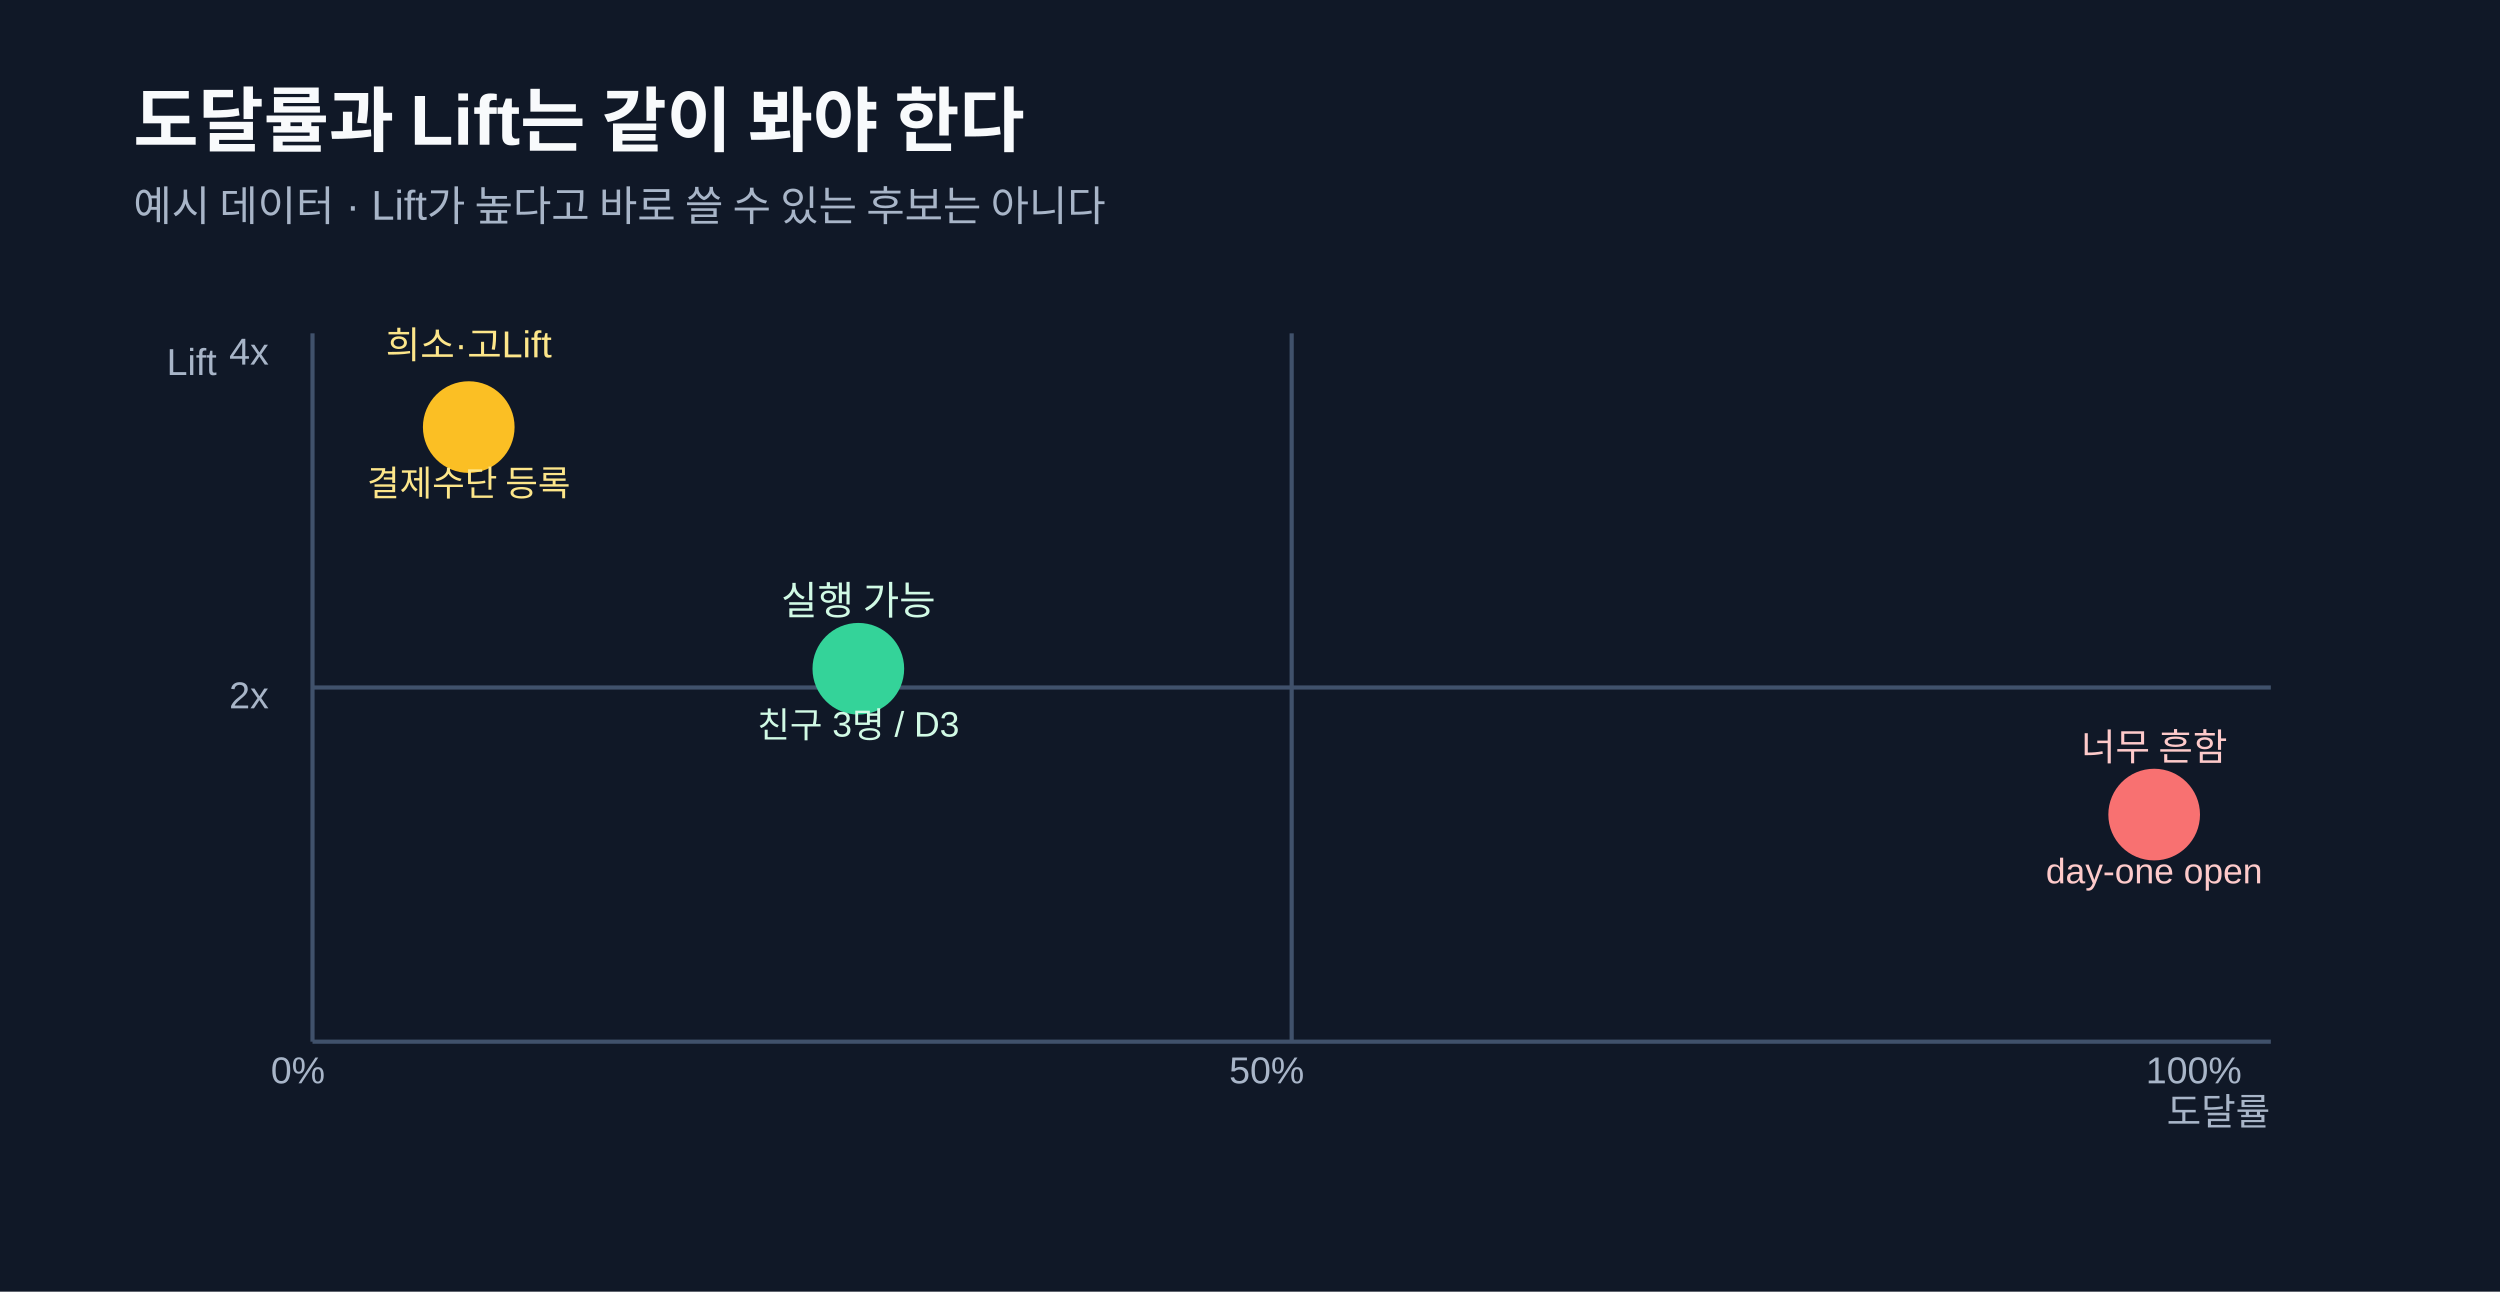
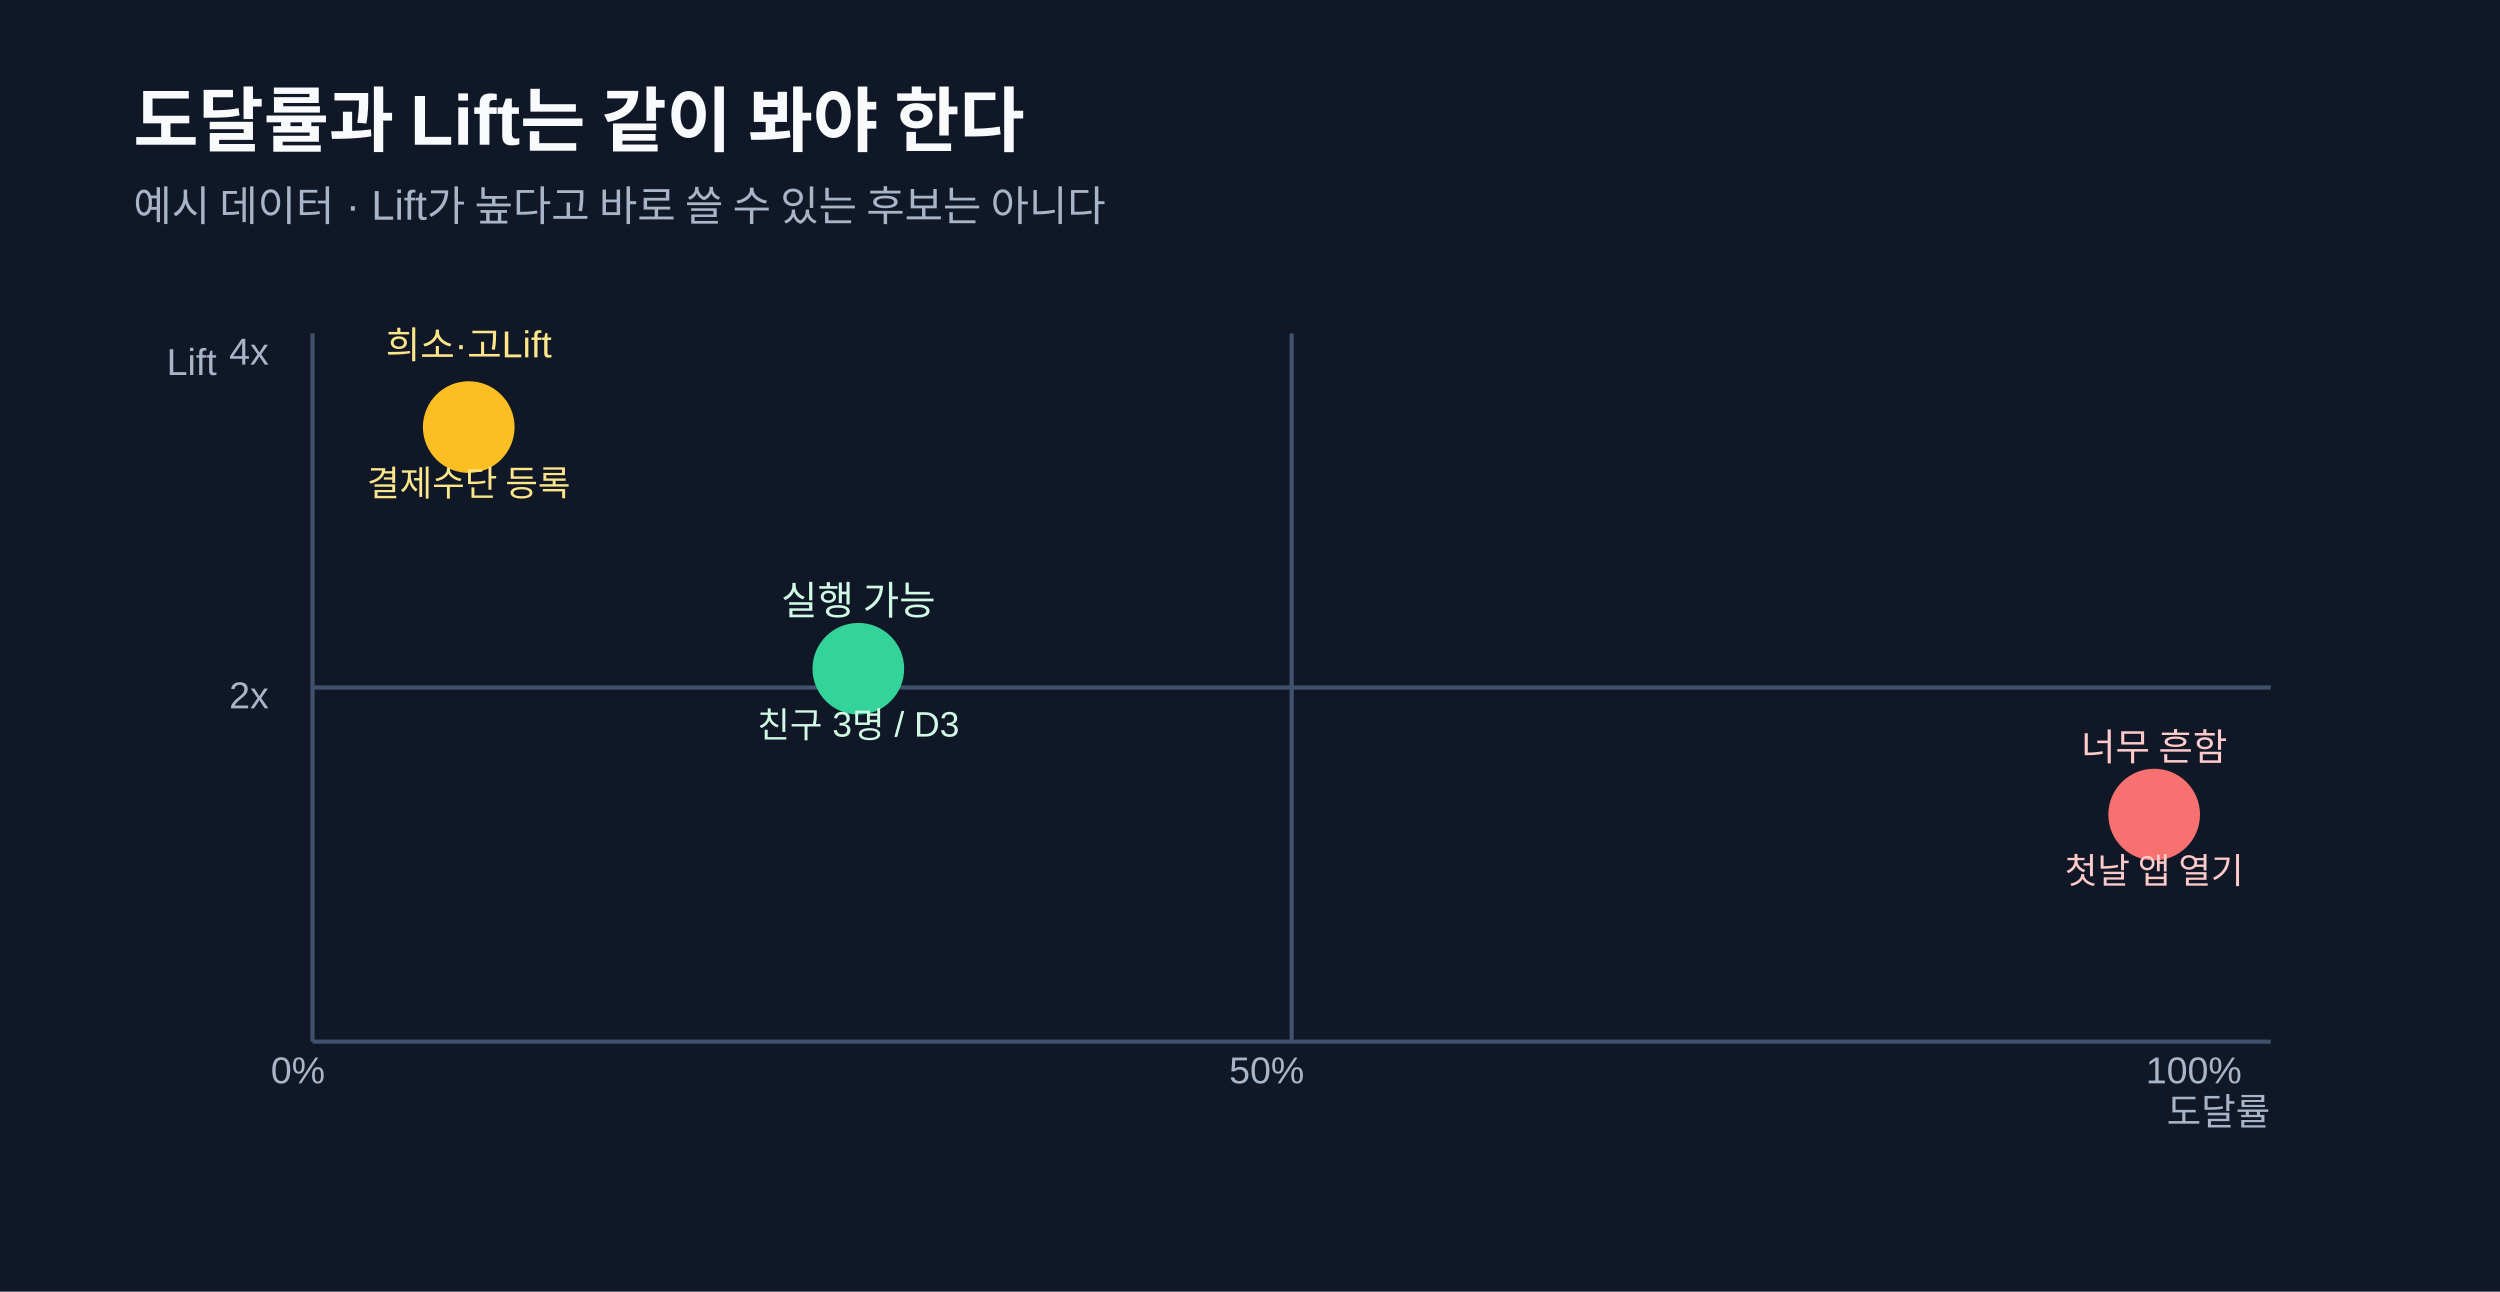
<svg xmlns="http://www.w3.org/2000/svg" width="1200" height="620" viewBox="0 0 1200 620" role="img" aria-labelledby="title desc">
  <rect width="1200" height="620" fill="#101827" />
  <text x="64" y="70" fill="#f8fafc" font-family="'Apple SD Gothic Neo','Malgun Gothic','Noto Sans KR',Arial" font-size="34" font-weight="700">도달률과 Lift는 같이 봐야 한다</text>
  <text x="64" y="106" fill="#a8b5c8" font-family="Arial" font-size="20">예시 데이터 · Lift가 높다고 바로 쓸 수 있는 후보는 아니다</text>
  <g stroke="#40516b" stroke-width="2">
    <line x1="150" y1="500" x2="1090" y2="500" />
    <line x1="150" y1="500" x2="150" y2="160" />
    <line x1="150" y1="330" x2="1090" y2="330" />
    <line x1="620" y1="160" x2="620" y2="500" />
  </g>
  <g fill="#a8b5c8" font-family="Arial" font-size="18">
    <text x="1040" y="540">도달률</text>
    <text x="80" y="180">Lift</text>
    <text x="130" y="520">0%</text>
    <text x="590" y="520">50%</text>
    <text x="1030" y="520">100%</text>
    <text x="110" y="340">2x</text>
    <text x="110" y="175">4x</text>
  </g>
  <circle cx="412" cy="321" r="22" fill="#34d399" />
  <text x="412" y="295" text-anchor="middle" fill="#d1fae5" font-family="Arial" font-size="19">실행 가능</text>
  <text x="412" y="354" text-anchor="middle" fill="#d1fae5" font-family="Arial" font-size="17">친구 3명 / D3</text>
  <circle cx="225" cy="205" r="22" fill="#fbbf24" />
  <text x="225" y="172" text-anchor="middle" fill="#fde68a" font-family="Arial" font-size="18">희소·고Lift</text>
  <text x="225" y="238" text-anchor="middle" fill="#fde68a" font-family="Arial" font-size="17">결제수단 등록</text>
  <circle cx="1034" cy="391" r="22" fill="#f87171" />
  <text x="1034" y="365" text-anchor="middle" fill="#fecaca" font-family="Arial" font-size="18">너무 흔함</text>
-   <text x="1034" y="424" text-anchor="middle" fill="#fecaca" font-family="Arial" font-size="17">day-one open</text>
+   <text x="1034" y="424" text-anchor="middle" fill="#fecaca" font-family="Arial" font-size="17">첫날 앱 열기</text>
</svg>
